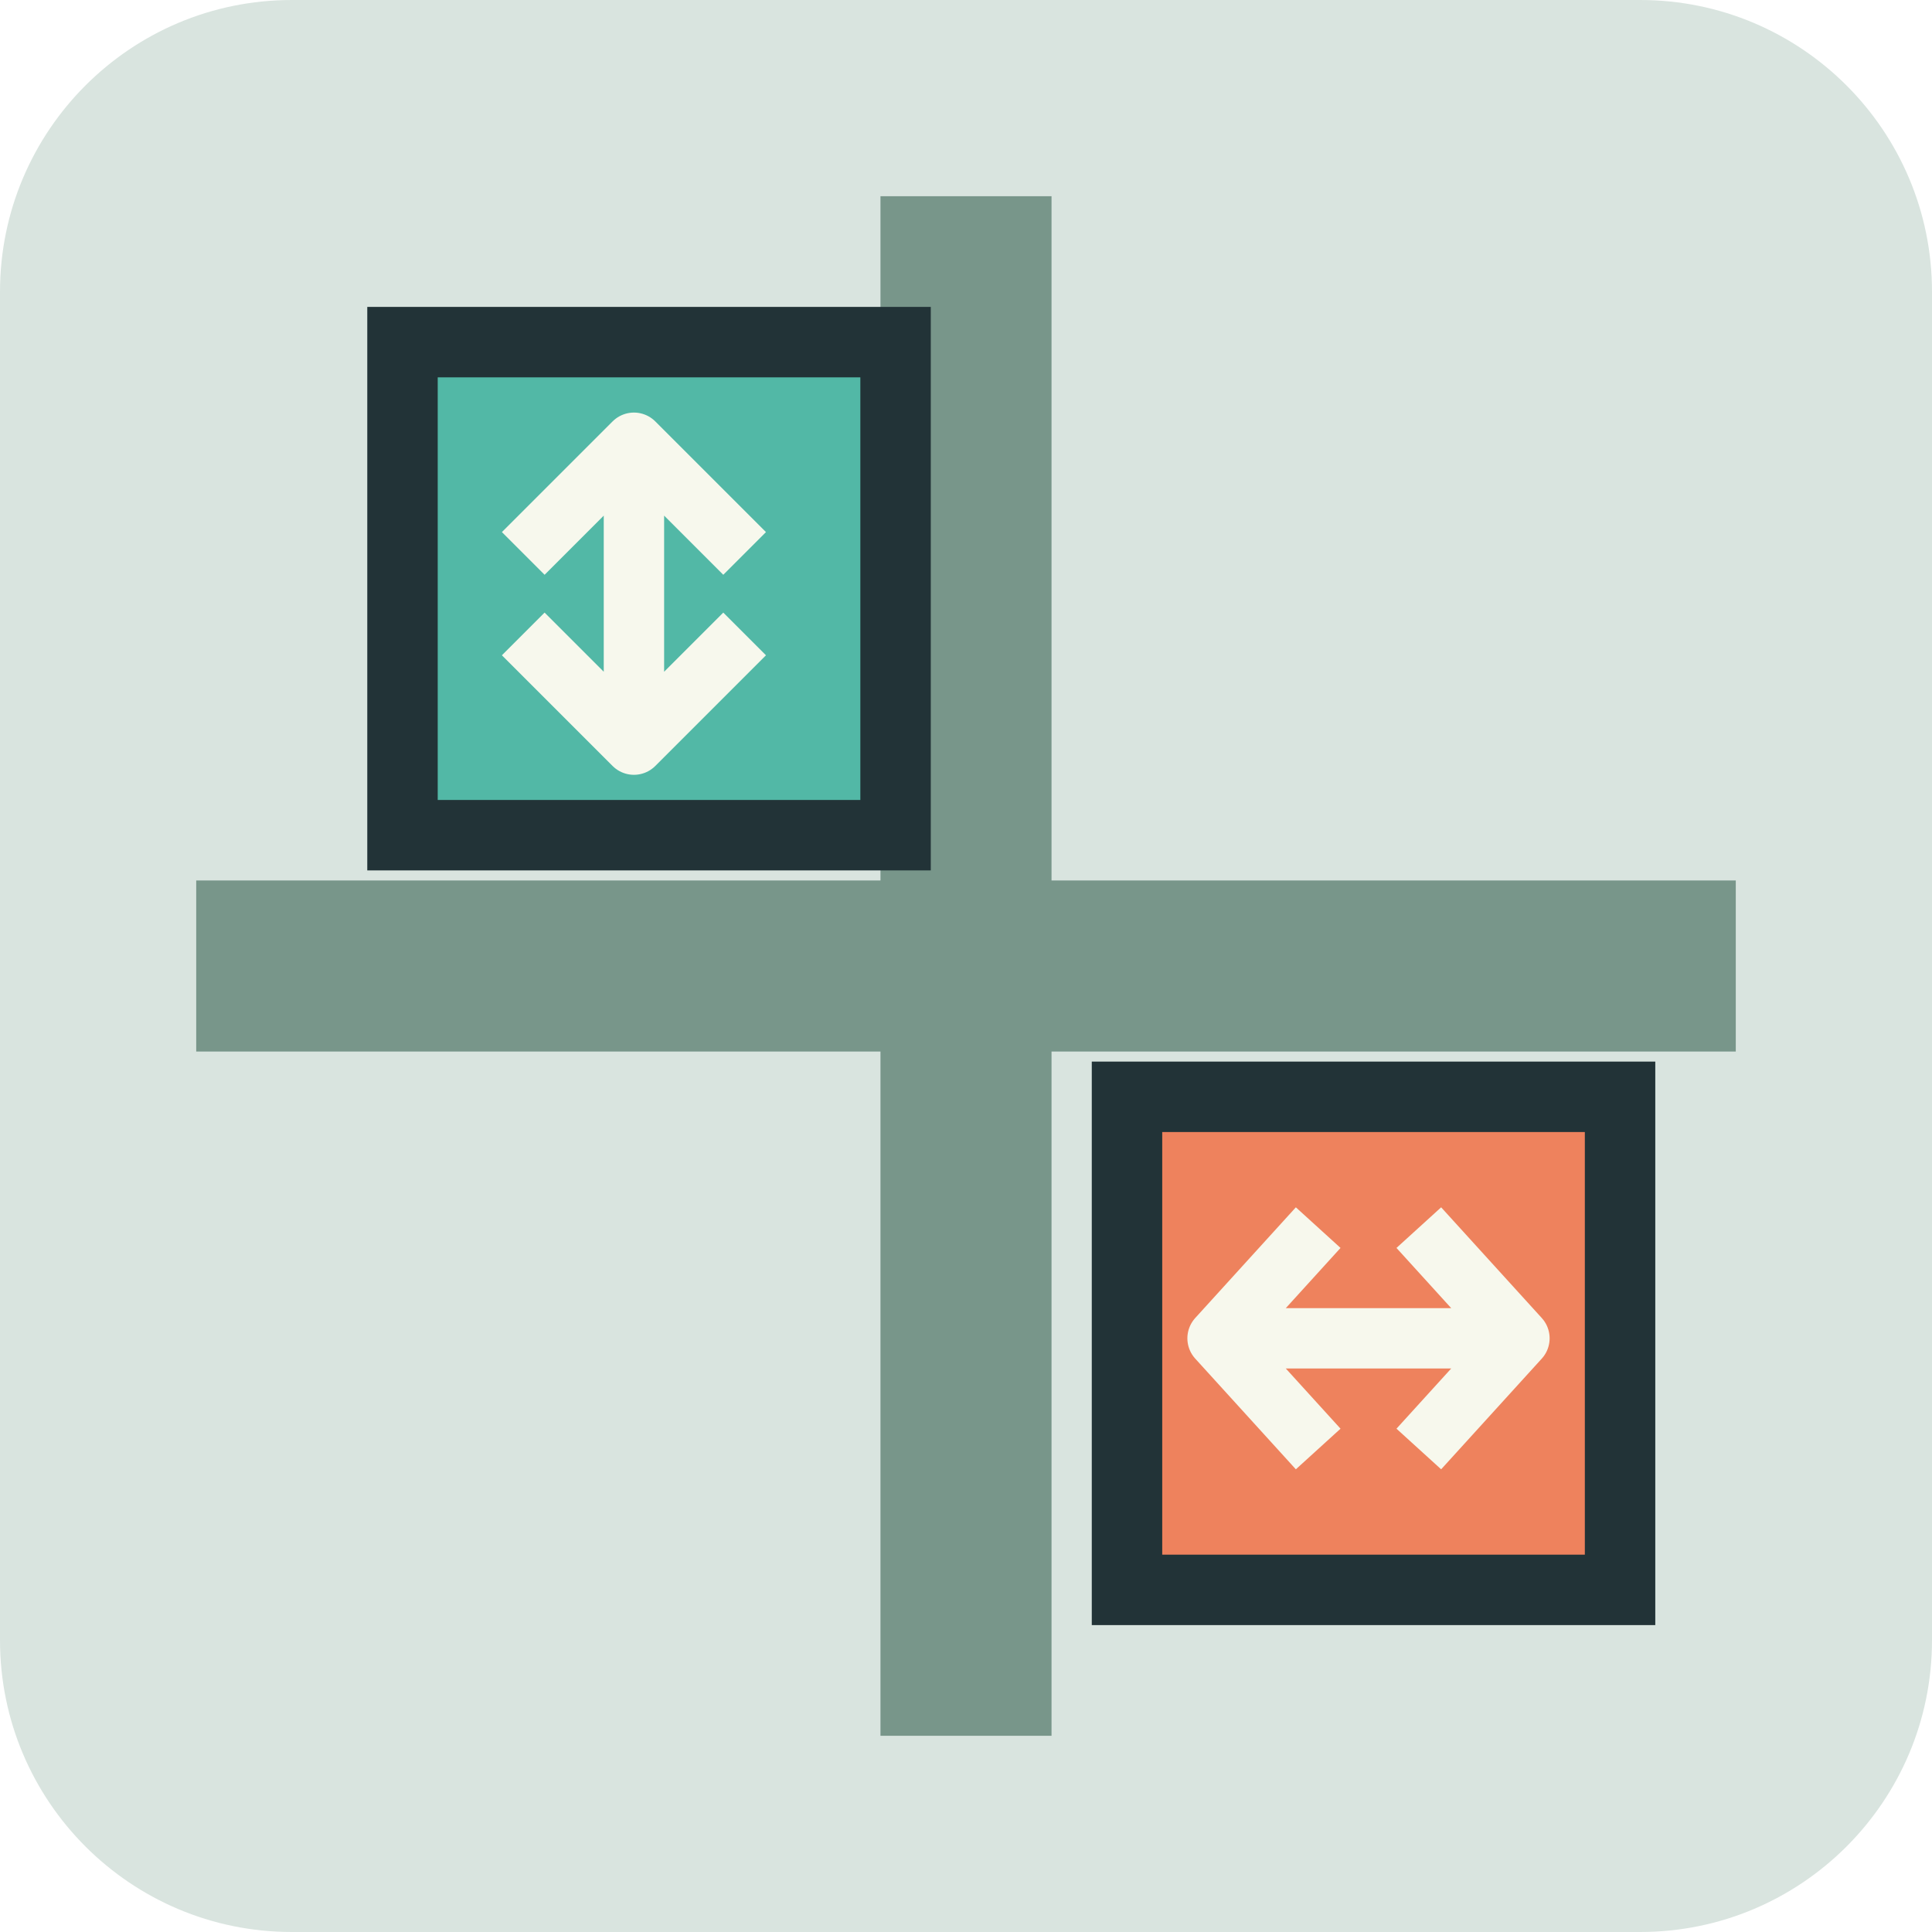
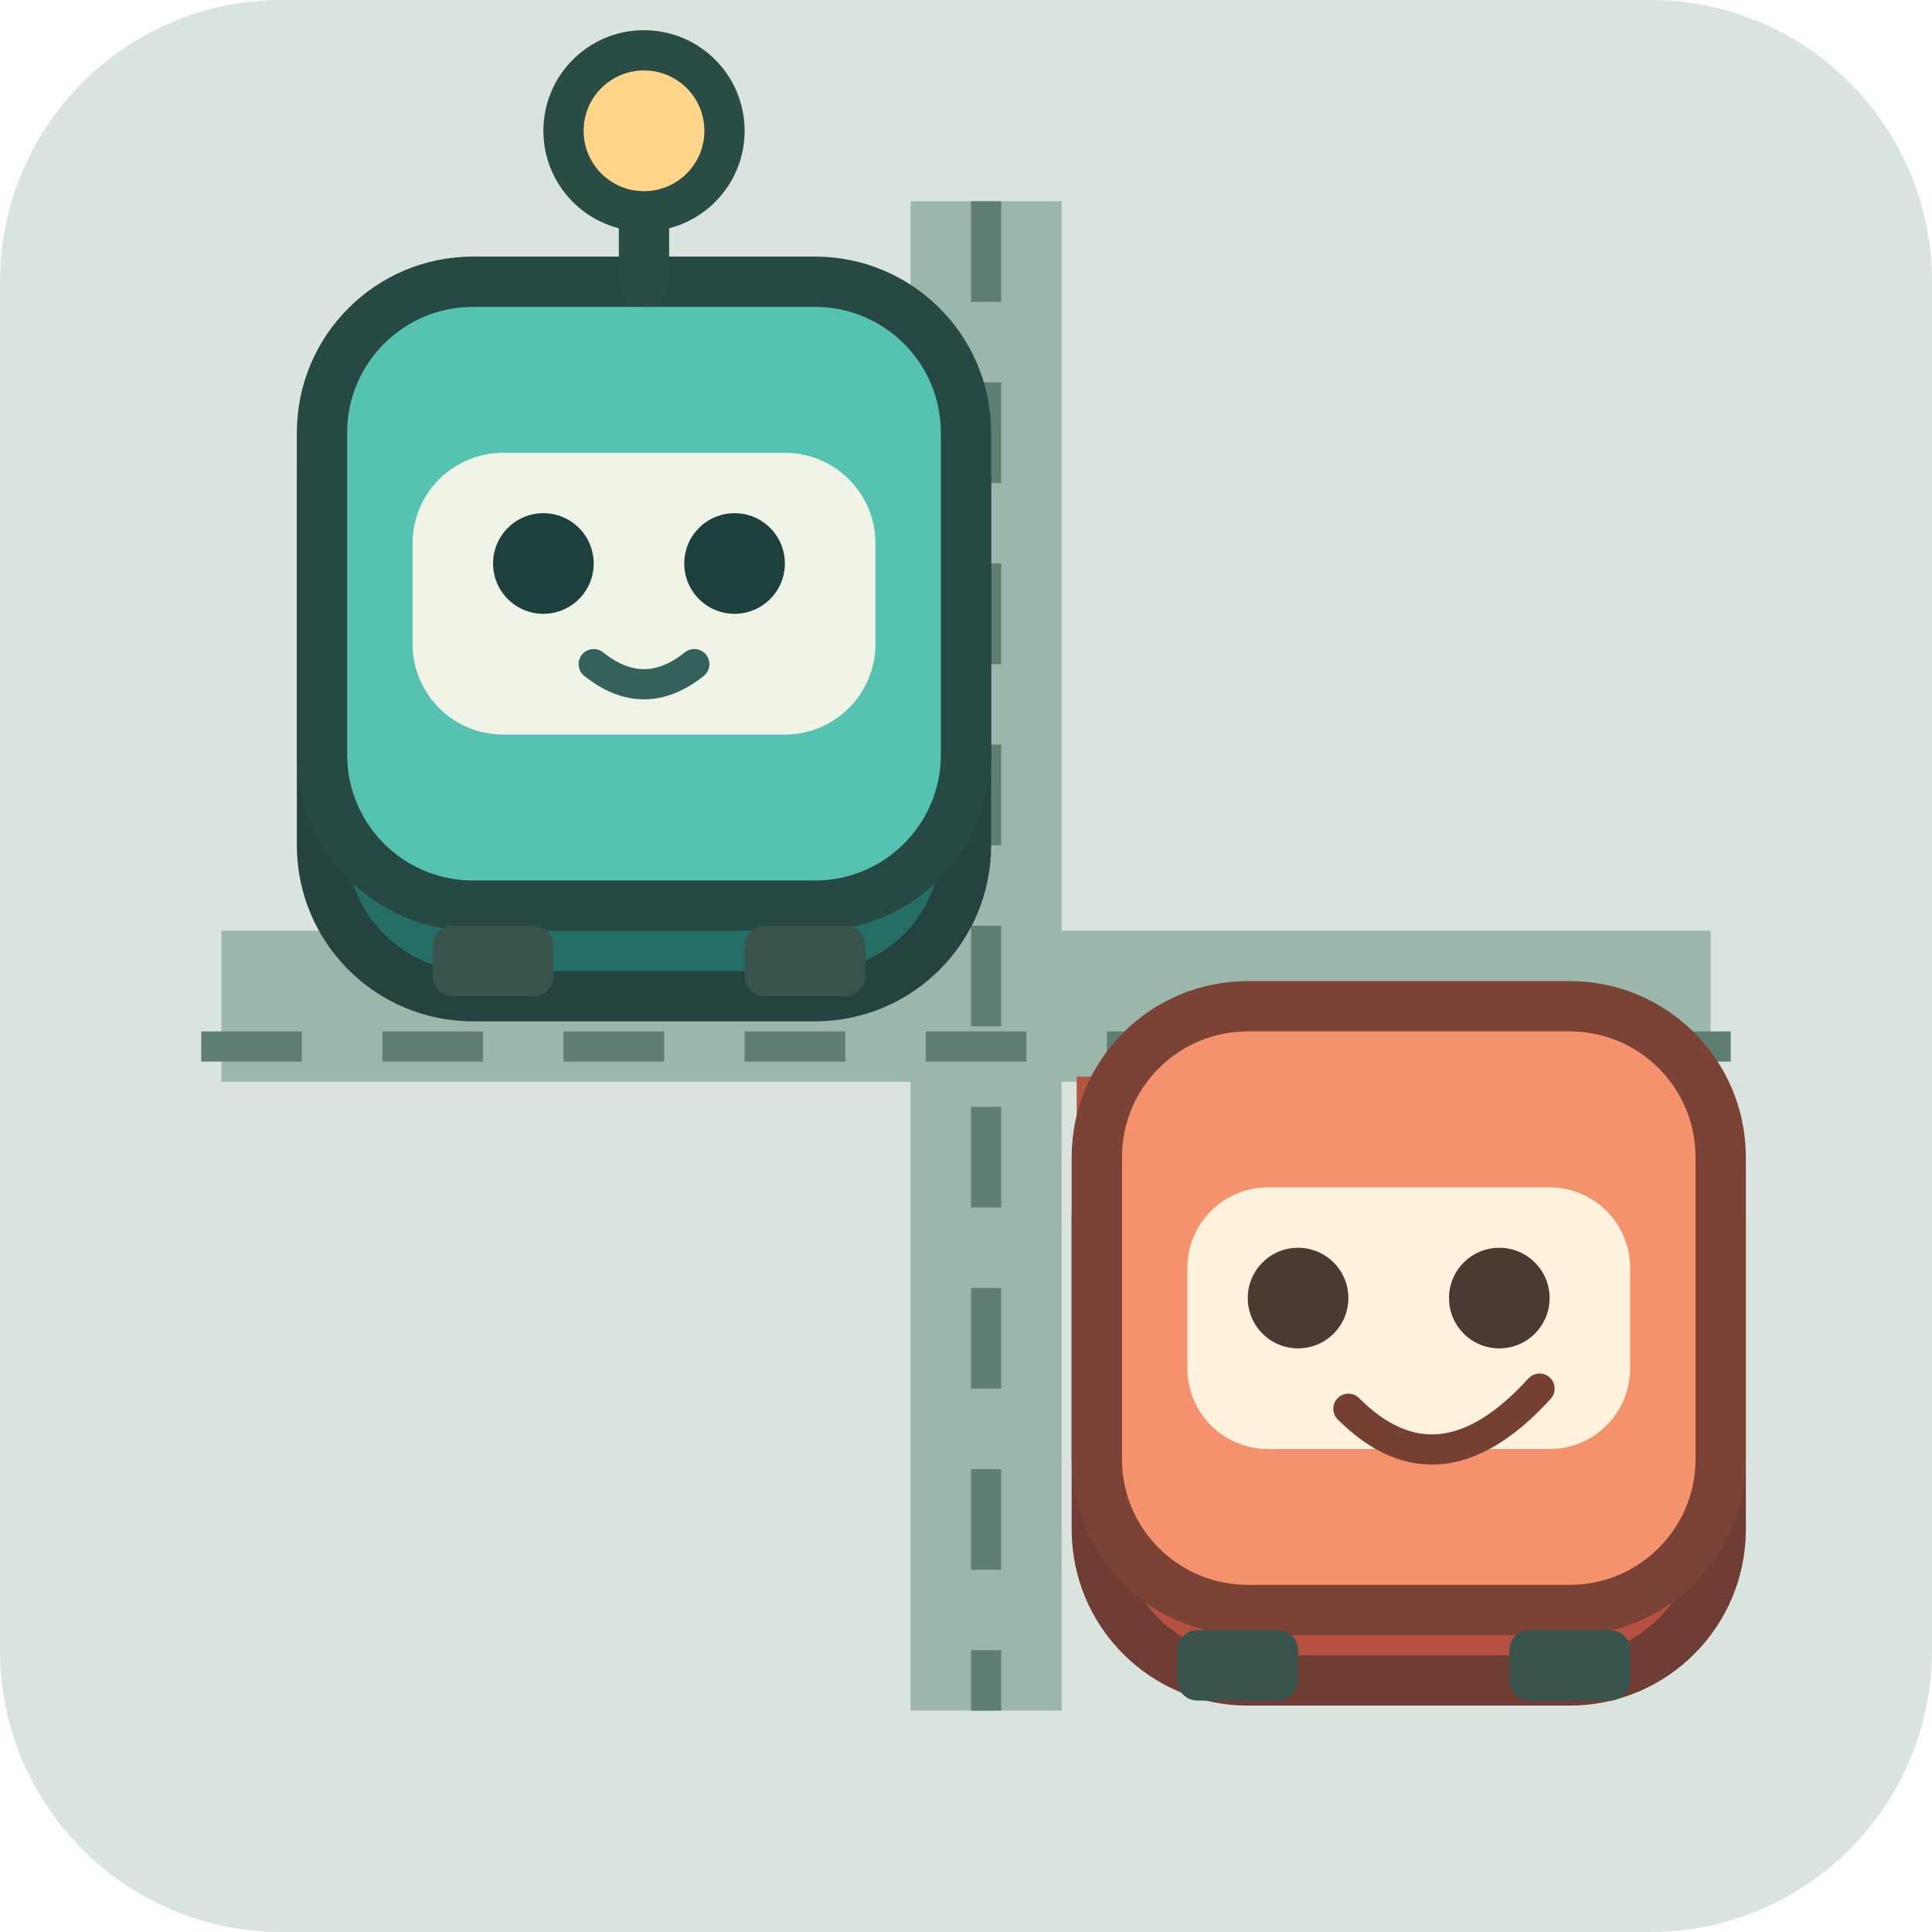
<svg xmlns="http://www.w3.org/2000/svg" viewBox="0 0 192 192">
-   <rect width="192" height="192" rx="29" fill="#d9e4df" />
-   <path d="M28 96h136M96 28v136" stroke="#78968a" stroke-width="17" stroke-linecap="square" />
-   <path d="M40 34h49v49H40z" fill="#52b8a6" stroke="#223337" stroke-width="7" />
-   <path d="M112 109h49v49h-49z" fill="#ee825d" stroke="#223337" stroke-width="7" />
-   <path d="M63 44v30m-11-11 11 11 11-11m-22-8 11-11 11 11" fill="none" stroke="#f7f8ed" stroke-width="6" stroke-linejoin="round" />
-   <path d="M121 133h30m-10-11 10 11-10 11m-10-22-10 11 10 11" fill="none" stroke="#f7f8ed" stroke-width="6" stroke-linejoin="round" />
+   <rect width="192" height="192" rx="28" fill="#d9e4df" />
+   <path d="M22 100H170M98 20V170" fill="none" stroke="#9bb6aa" stroke-width="15" />
+   <path d="M20 104H172M98 20V170" stroke="#607f73" stroke-width="3" stroke-dasharray="10 8" />
+   <g>
+     <rect x="32" y="33" width="64" height="66" rx="15" fill="#256e65" stroke="#25433e" stroke-width="5" />
+     <rect x="32" y="28" width="64" height="62" rx="15" fill="#56c2b1" stroke="#274943" stroke-width="5" />
+     <path d="M64 28V14" stroke="#294d45" stroke-width="5" stroke-linecap="round" />
+     <circle cx="64" cy="13" r="8" fill="#ffd58b" stroke="#294d45" stroke-width="4" />
+     <rect x="41" y="45" width="46" height="28" rx="9" fill="#eff4e7" />
+     <circle cx="54" cy="56" r="5" fill="#1d403d" />
+     <circle cx="73" cy="56" r="5" fill="#1d403d" />
+     <path d="M59 66Q64 70 69 66" stroke="#34625a" fill="none" stroke-width="3" stroke-linecap="round" />
+   </g>
+   <g>
+     <path d="M107 113H163" stroke="#b45540" stroke-width="12" />
+     <rect x="109" y="106" width="62" height="61" rx="15" fill="#b65141" stroke="#703d35" stroke-width="5" />
+     <rect x="109" y="100" width="62" height="60" rx="15" fill="#f3926c" stroke="#7b4236" stroke-width="5" />
+     <rect x="118" y="118" width="44" height="26" rx="8" fill="#fff2dd" />
+     <circle cx="129" cy="129" r="5" fill="#493b33" />
+     <circle cx="149" cy="129" r="5" fill="#493b33" />
+     <path d="M134 140Q143 149 153 138" fill="none" stroke="#754032" stroke-width="3" stroke-linecap="round" />
+   </g>
+   <g fill="#38524c">
+     <rect x="43" y="92" width="12" height="7" rx="2" />
+     <rect x="74" y="92" width="12" height="7" rx="2" />
+     <rect x="117" y="162" width="12" height="7" rx="2" />
+     <rect x="150" y="162" width="12" height="7" rx="2" />
+   </g>
</svg>
